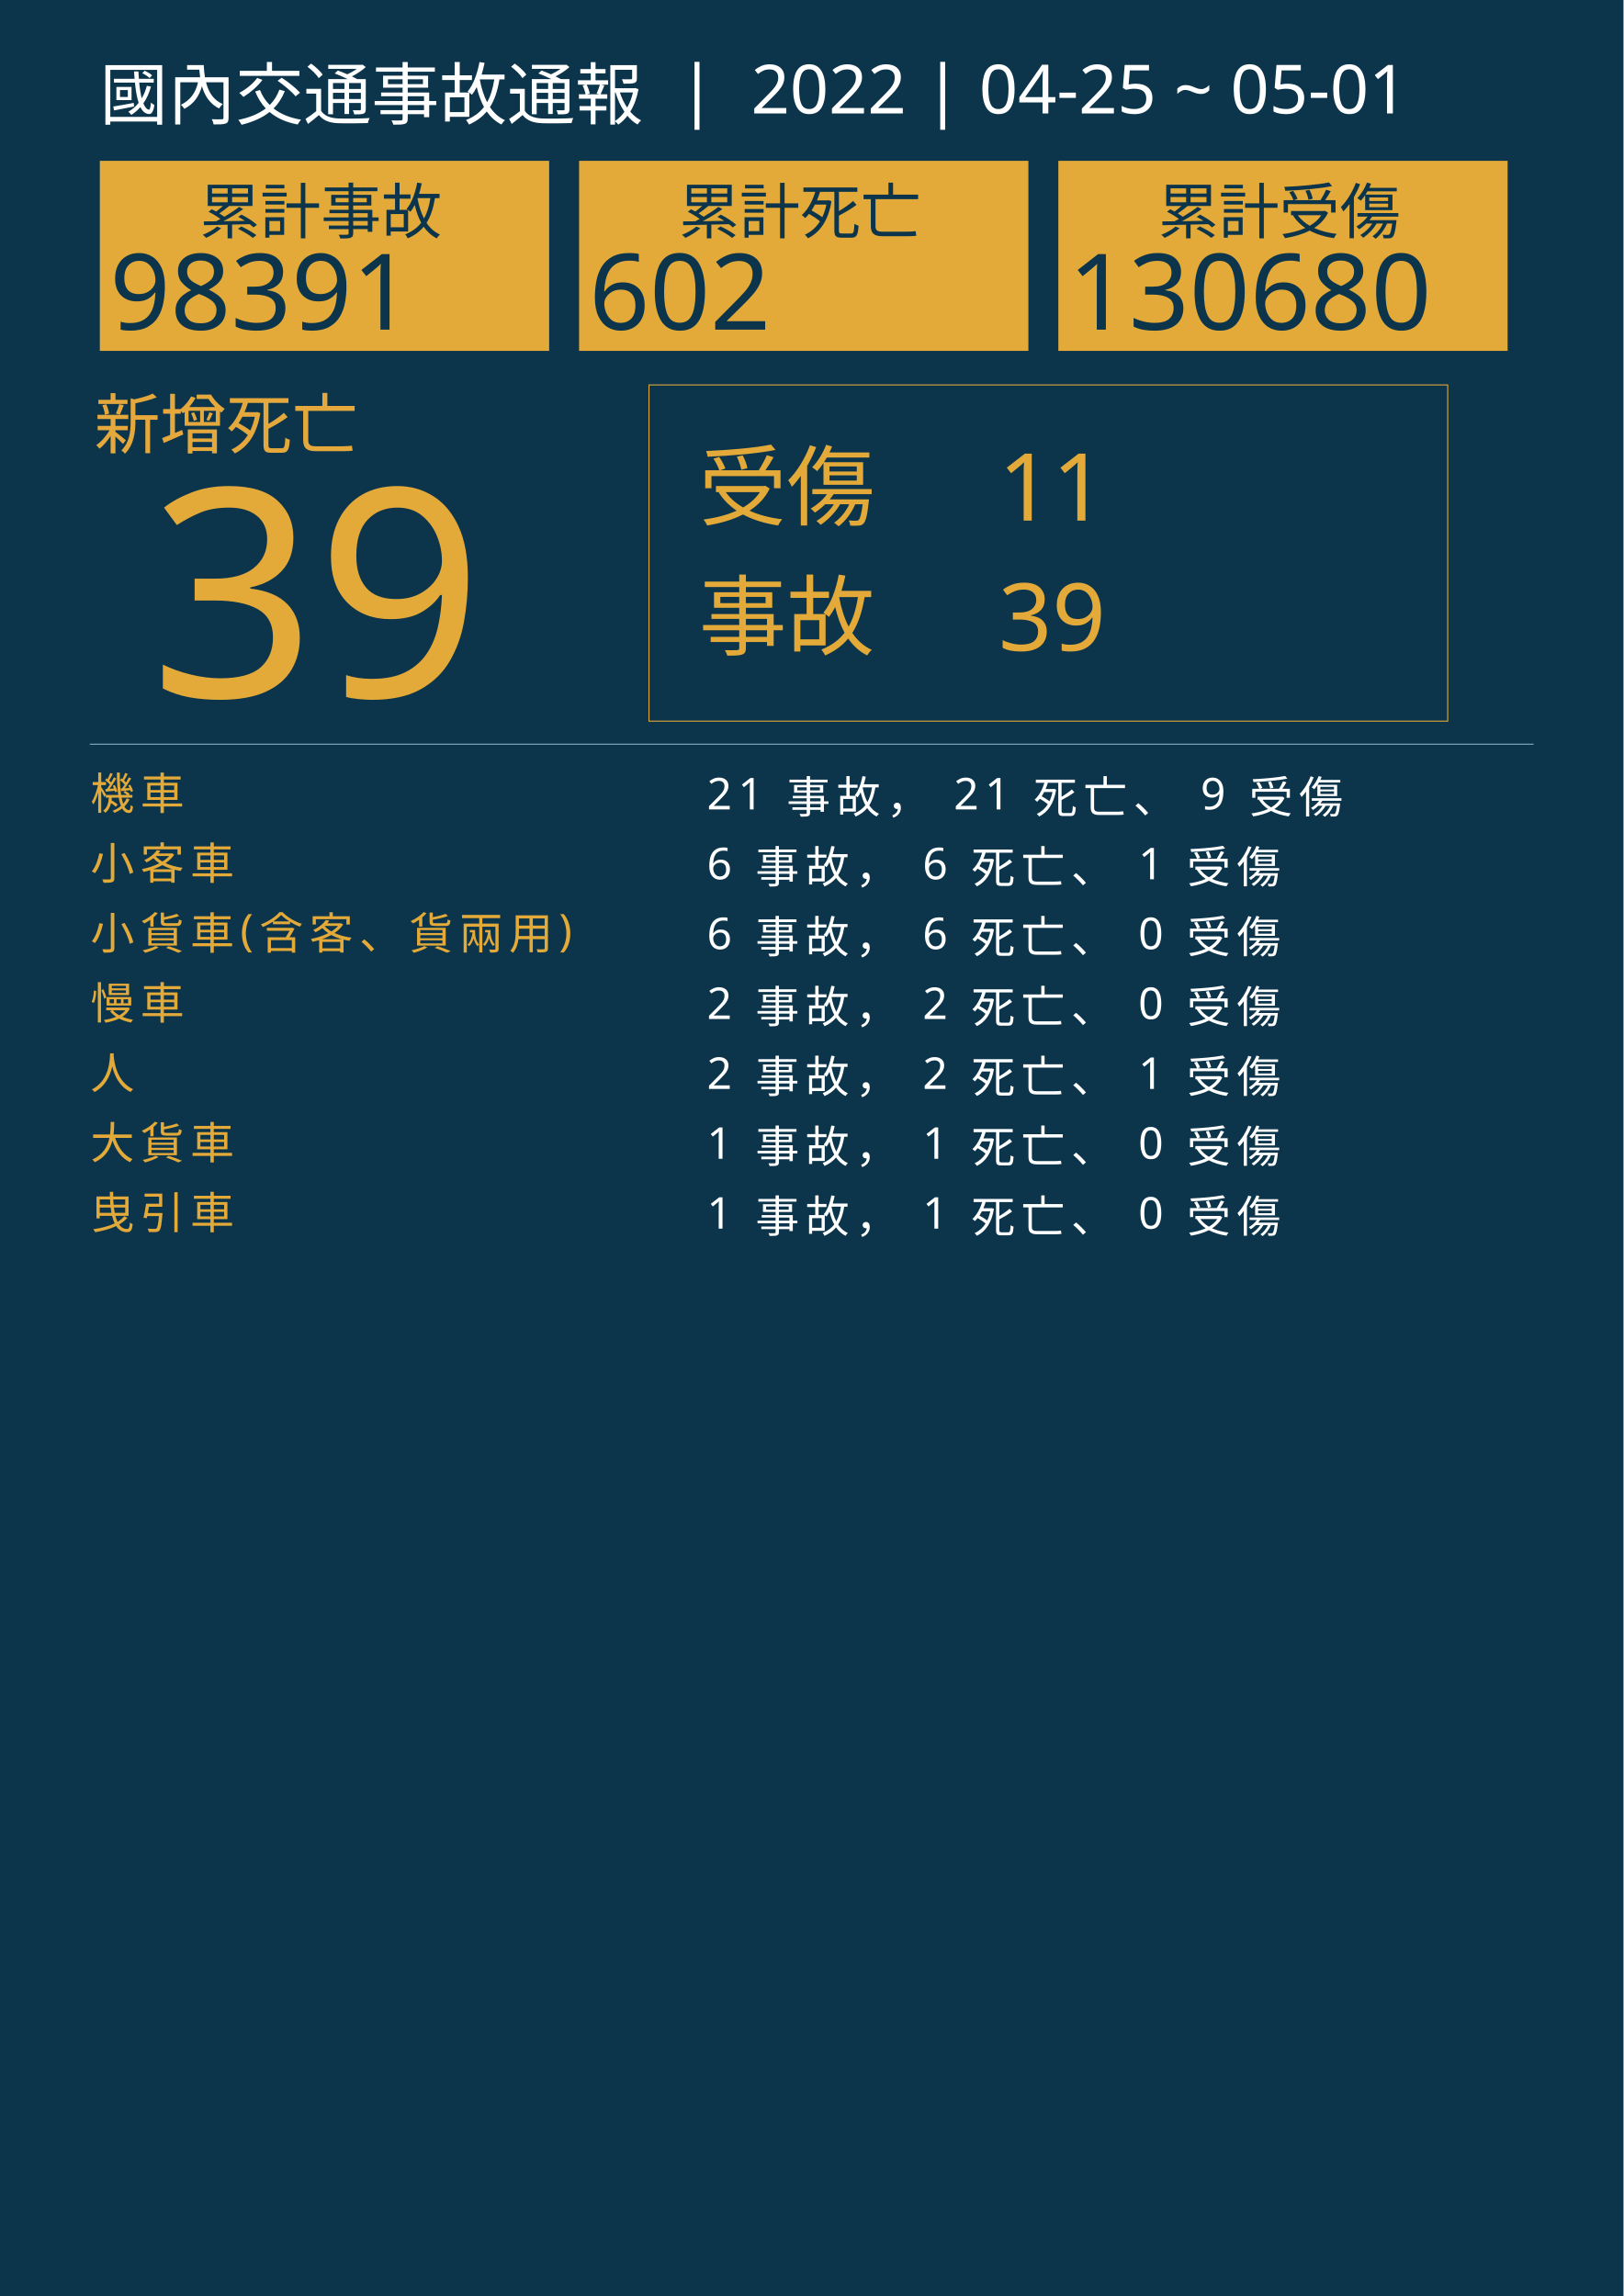
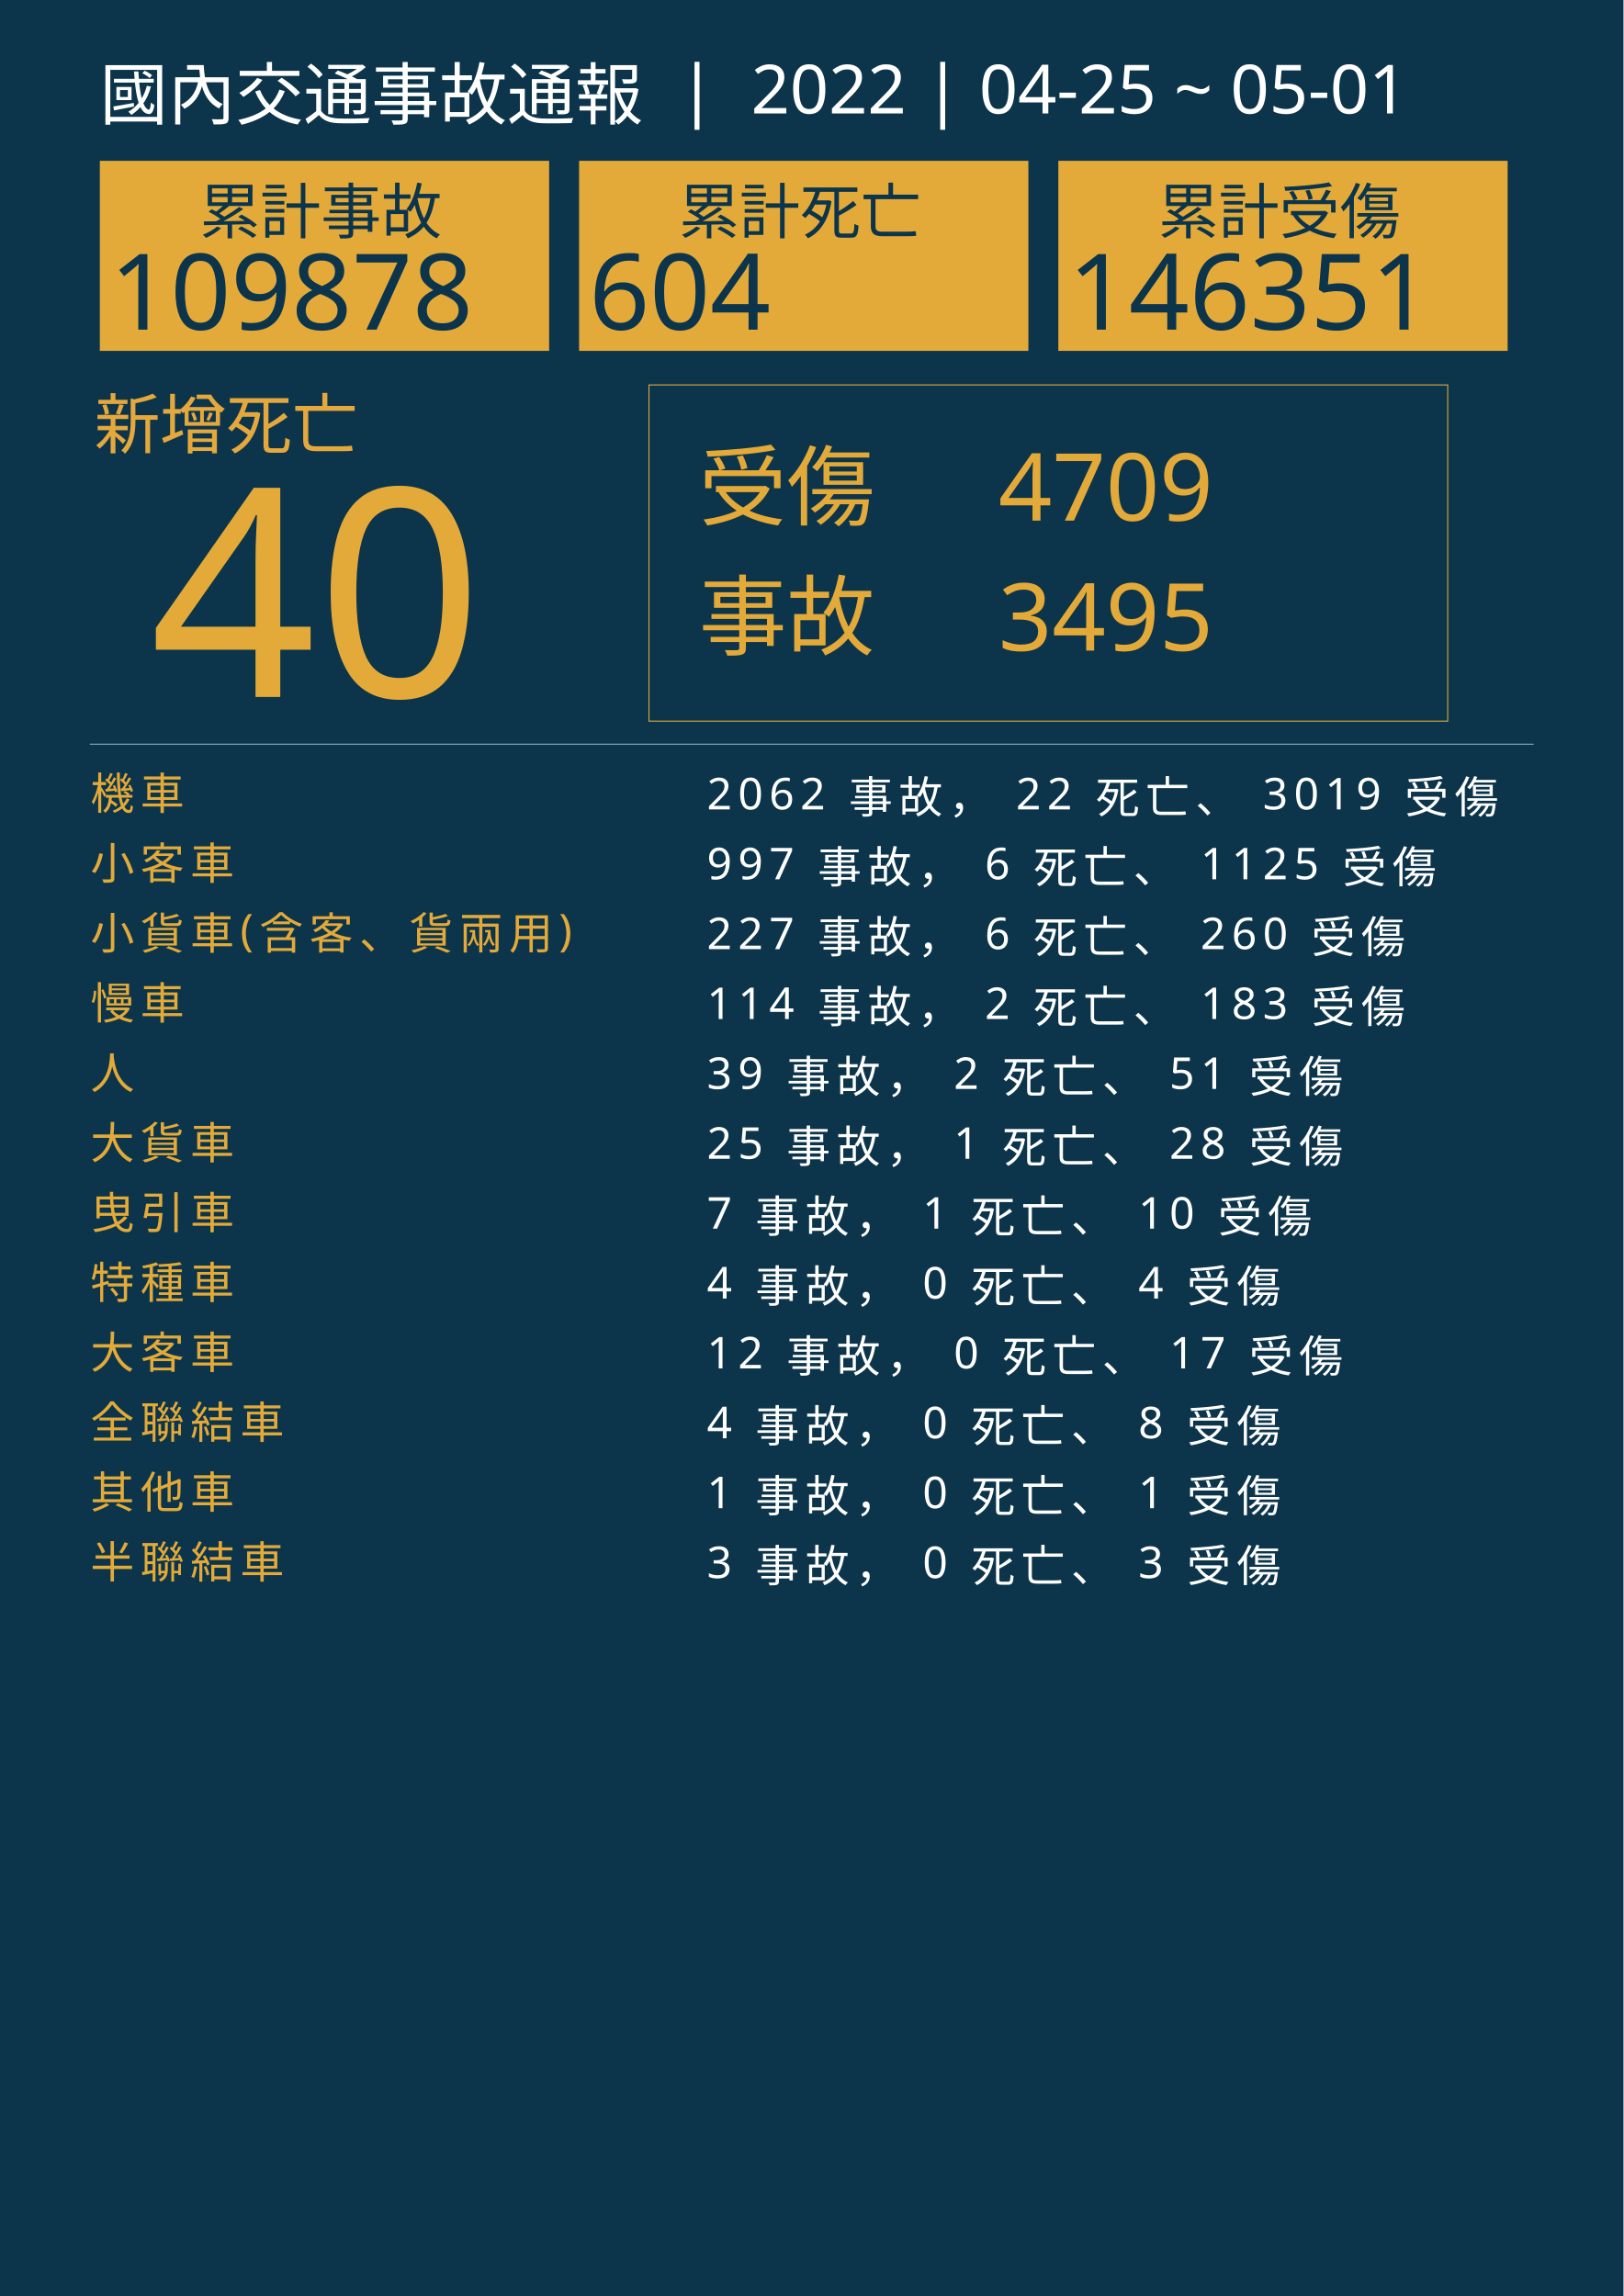
<svg xmlns="http://www.w3.org/2000/svg" version="1.1" id="圖層_1" x="0px" y="0px" viewBox="0 0 1626 2300" style="enable-background:new 0 0 1626 2300;" xml:space="preserve">
  <style type="text/css">
	.st0{fill:#0C354B;}
	.st1{fill:#E5A83D;}
	.st2{font-family:'NotoSansCJKtc-Bold-B5pc-H';}
	.st3{font-size:66px;}
	.st4{fill:#E3AA39;}
	.st5{font-family:'Arial-BoldMT';}
	.st6{font-size:291.776px;}
	.st7{fill:none;stroke:#E3AA39;stroke-miterlimit:10;}
	.st8{font-family:'NotoSansCJKtc-Light-B5pc-H';}
	.st9{font-size:88px;}
	.st10{font-family:'NotoSansCJKtc-Medium-B5pc-H';}
	.st11{font-size:94px;}
	.st12{fill:none;stroke:#8AAFC1;stroke-miterlimit:10;}
	.st13{font-size:60.649px;}
	.st14{font-size:106px;}
	.st15{fill:none;}
	.st16{font-size:44px;}
	.st17{letter-spacing:6;}
	.st18{fill:#FFFFFF;}
	.st19{letter-spacing:1;}
	.st20{font-size:68px;}
</style>
  <rect class="st0" width="1626" height="2300" />
  <text transform="matrix(1 0 0 1 94.5001 449.017)" class="st1 st2 st3">新增死亡</text>
  <g>
-     <text transform="matrix(1 0 0 1 150 698.1412)" class="st4 st5 st6">39</text>
+     <text transform="matrix(1 0 0 1 150 698.1412)" class="st4 st5 st6">40</text>
  </g>
  <g>
    <rect x="650" y="385.6" class="st7" width="800" height="336.8" />
    <g>
      <text transform="matrix(1 0 0 1 700 519.593)" class="st4 st8 st9">受傷</text>
-       <text transform="matrix(1 0 0 1 1000 521.5084)" class="st4 st10 st11">11</text>
-       <text transform="matrix(1 0 0 1 1000 651.7274)" class="st4 st10 st11">39</text>
+       <text transform="matrix(1 0 0 1 1000 521.5084)" class="st4 st10 st11">4709</text>
+       <text transform="matrix(1 0 0 1 1000 651.7274)" class="st4 st10 st11">3495</text>
      <text transform="matrix(1 0 0 1 700 649.4965)" class="st4 st8 st9">事故</text>
    </g>
  </g>
  <line class="st12" x1="90" y1="745.5" x2="1536" y2="745.5" />
  <g>
    <g>
      <rect x="100" y="161.1" class="st4" width="450" height="190.4" />
      <g>
        <text transform="matrix(1 0 0 1 200 233.9079)" class="st0 st10 st13">累計事故</text>
        <g>
-           <text transform="matrix(1 0 0 1 110 330.2121)" class="st0 st5 st14">98391</text>
+           <text transform="matrix(1 0 0 1 110 330.2121)" class="st0 st5 st14">109878</text>
        </g>
      </g>
    </g>
    <g>
      <rect x="580" y="161.1" class="st4" width="450" height="190.4" />
      <g>
        <text transform="matrix(1 0 0 1 680 233.908)" class="st0 st10 st13">累計死亡</text>
        <g>
-           <text transform="matrix(1 0 0 1 590 330.2122)" class="st0 st5 st14">602</text>
+           <text transform="matrix(1 0 0 1 590 330.2122)" class="st0 st5 st14">604</text>
        </g>
      </g>
    </g>
    <g>
      <rect x="1060" y="161.1" class="st4" width="450" height="190.4" />
      <g>
        <text transform="matrix(1 0 0 1 1160 233.908)" class="st0 st10 st13">累計受傷</text>
        <g>
-           <text transform="matrix(1 0 0 1 1070 330.2122)" class="st0 st5 st14">130680</text>
+           <text transform="matrix(1 0 0 1 1070 330.2122)" class="st0 st5 st14">146351</text>
        </g>
      </g>
    </g>
  </g>
  <rect x="90.6" y="772.1" class="st15" width="1141.8" height="314.8" />
  <text transform="matrix(1 0 0 1 90.5591 810.7965)">
    <tspan x="0" y="0" class="st4 st10 st16 st17">機車</tspan>
-     <tspan x="600" y="0" class="st18 st10 st16 st17"> 21 事故， 21 死亡、 9 受傷</tspan>
+     <tspan x="600" y="0" class="st18 st10 st16 st17"> 2062 事故， 22 死亡、 3019 受傷</tspan>
    <tspan x="0" y="70" class="st4 st10 st16 st17">小客車</tspan>
-     <tspan x="600" y="70" class="st18 st10 st16 st17"> 6 事故， 6 死亡、 1 受傷</tspan>
+     <tspan x="600" y="70" class="st18 st10 st16 st17"> 997 事故， 6 死亡、 1125 受傷</tspan>
    <tspan x="0" y="140" class="st4 st10 st16 st17">小貨車(含客、貨兩用)</tspan>
-     <tspan x="600" y="140" class="st18 st10 st16 st17"> 6 事故， 6 死亡、 0 受傷</tspan>
+     <tspan x="600" y="140" class="st18 st10 st16 st17"> 227 事故， 6 死亡、 260 受傷</tspan>
    <tspan x="0" y="210" class="st4 st10 st16 st17">慢車</tspan>
-     <tspan x="600" y="210" class="st18 st10 st16 st17"> 2 事故， 2 死亡、 0 受傷</tspan>
+     <tspan x="600" y="210" class="st18 st10 st16 st17"> 114 事故， 2 死亡、 183 受傷</tspan>
    <tspan x="0" y="280" class="st4 st10 st16 st17">人</tspan>
-     <tspan x="600" y="280" class="st18 st10 st16 st17"> 2 事故， 2 死亡、 1 受傷</tspan>
+     <tspan x="600" y="280" class="st18 st10 st16 st17"> 39 事故， 2 死亡、 51 受傷</tspan>
    <tspan x="0" y="350" class="st4 st10 st16 st17">大貨車</tspan>
-     <tspan x="600" y="350" class="st18 st10 st16 st17"> 1 事故， 1 死亡、 0 受傷</tspan>
+     <tspan x="600" y="350" class="st18 st10 st16 st17"> 25 事故， 1 死亡、 28 受傷</tspan>
    <tspan x="0" y="420" class="st4 st10 st16 st17">曳引車</tspan>
-     <tspan x="600" y="420" class="st18 st10 st16 st17"> 1 事故， 1 死亡、 0 受傷</tspan>
+     <tspan x="600" y="420" class="st18 st10 st16 st17"> 7 事故， 1 死亡、 10 受傷</tspan>
+     <tspan x="0" y="490" class="st4 st10 st16 st17">特種車</tspan>
+     <tspan x="600" y="490" class="st18 st10 st16 st17"> 4 事故， 0 死亡、 4 受傷</tspan>
+     <tspan x="0" y="560" class="st4 st10 st16 st17">大客車</tspan>
+     <tspan x="600" y="560" class="st18 st10 st16 st17"> 12 事故， 0 死亡、 17 受傷</tspan>
+     <tspan x="0" y="630" class="st4 st10 st16 st17">全聯結車</tspan>
+     <tspan x="600" y="630" class="st18 st10 st16 st17"> 4 事故， 0 死亡、 8 受傷</tspan>
+     <tspan x="0" y="700" class="st4 st10 st16 st17">其他車</tspan>
+     <tspan x="600" y="700" class="st18 st10 st16 st17"> 1 事故， 0 死亡、 1 受傷</tspan>
+     <tspan x="0" y="770" class="st4 st10 st16 st17">半聯結車</tspan>
+     <tspan x="600" y="770" class="st18 st10 st16 st17"> 3 事故， 0 死亡、 3 受傷</tspan>
  </text>
  <text transform="matrix(1 0 0 1 100 119.2712)" class="st18 st8 st20">國內交通事故通報  |  2022 | 04-25 ~ 05-01</text>
</svg>
